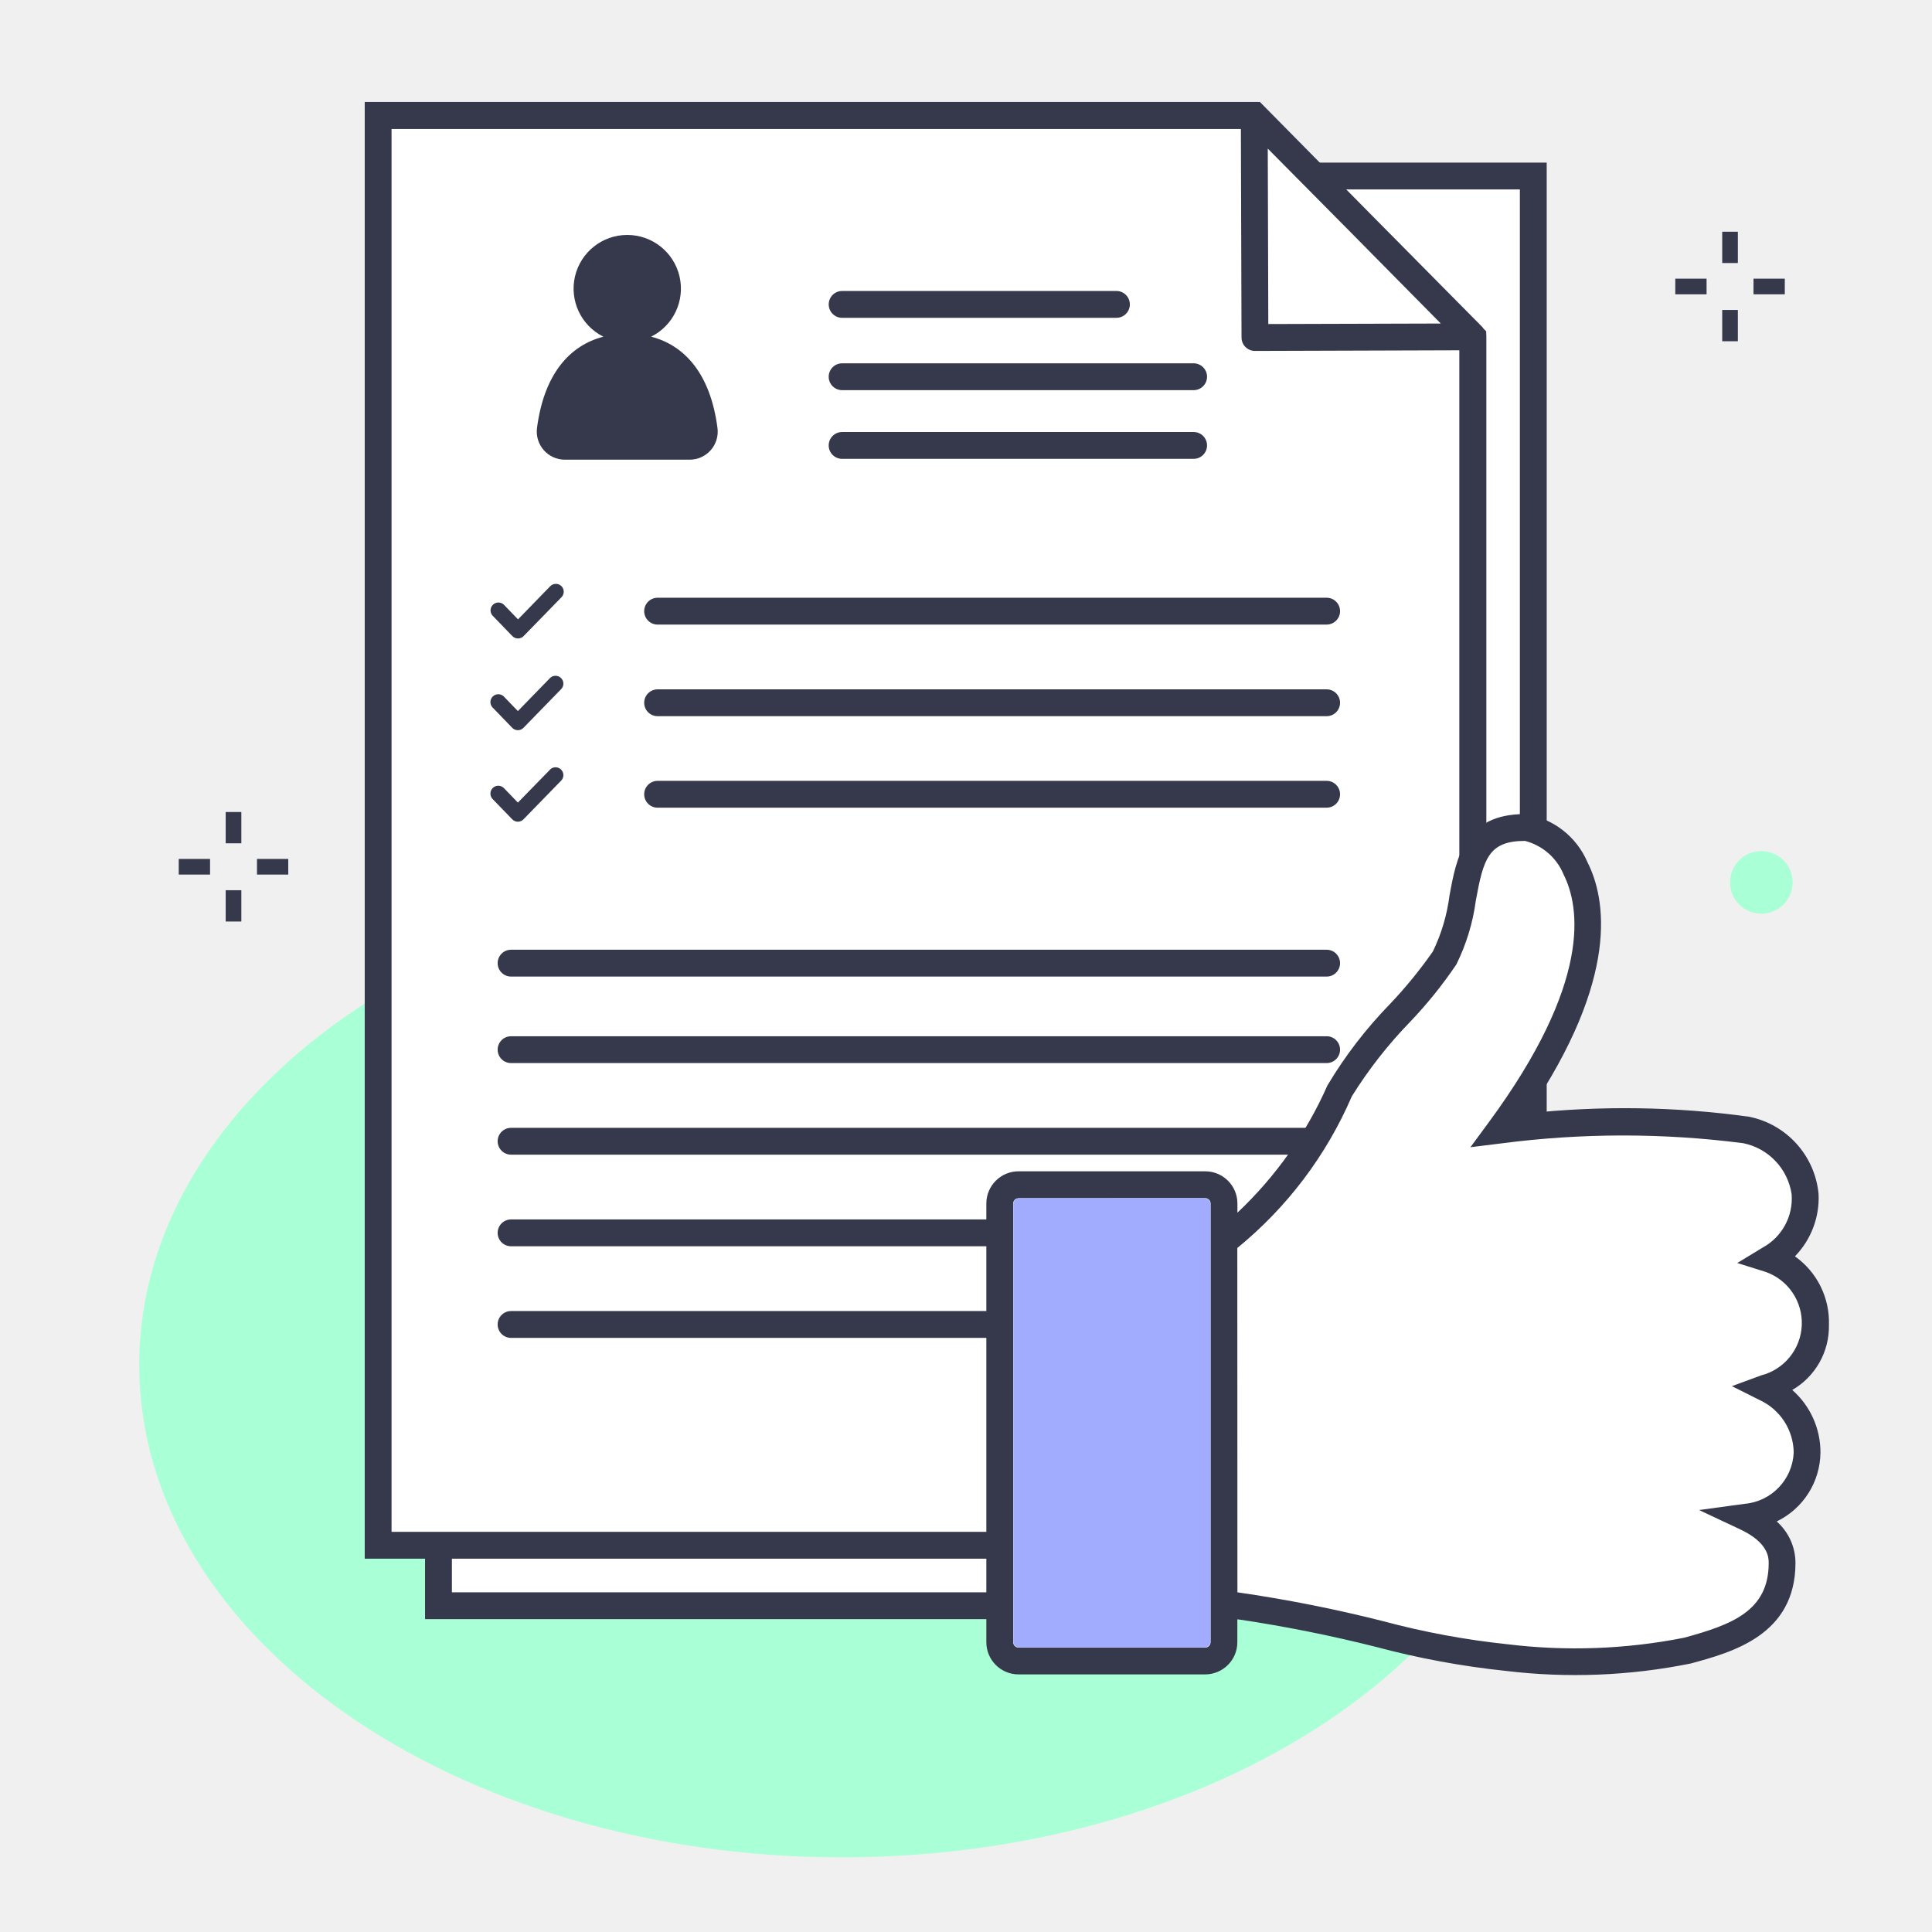
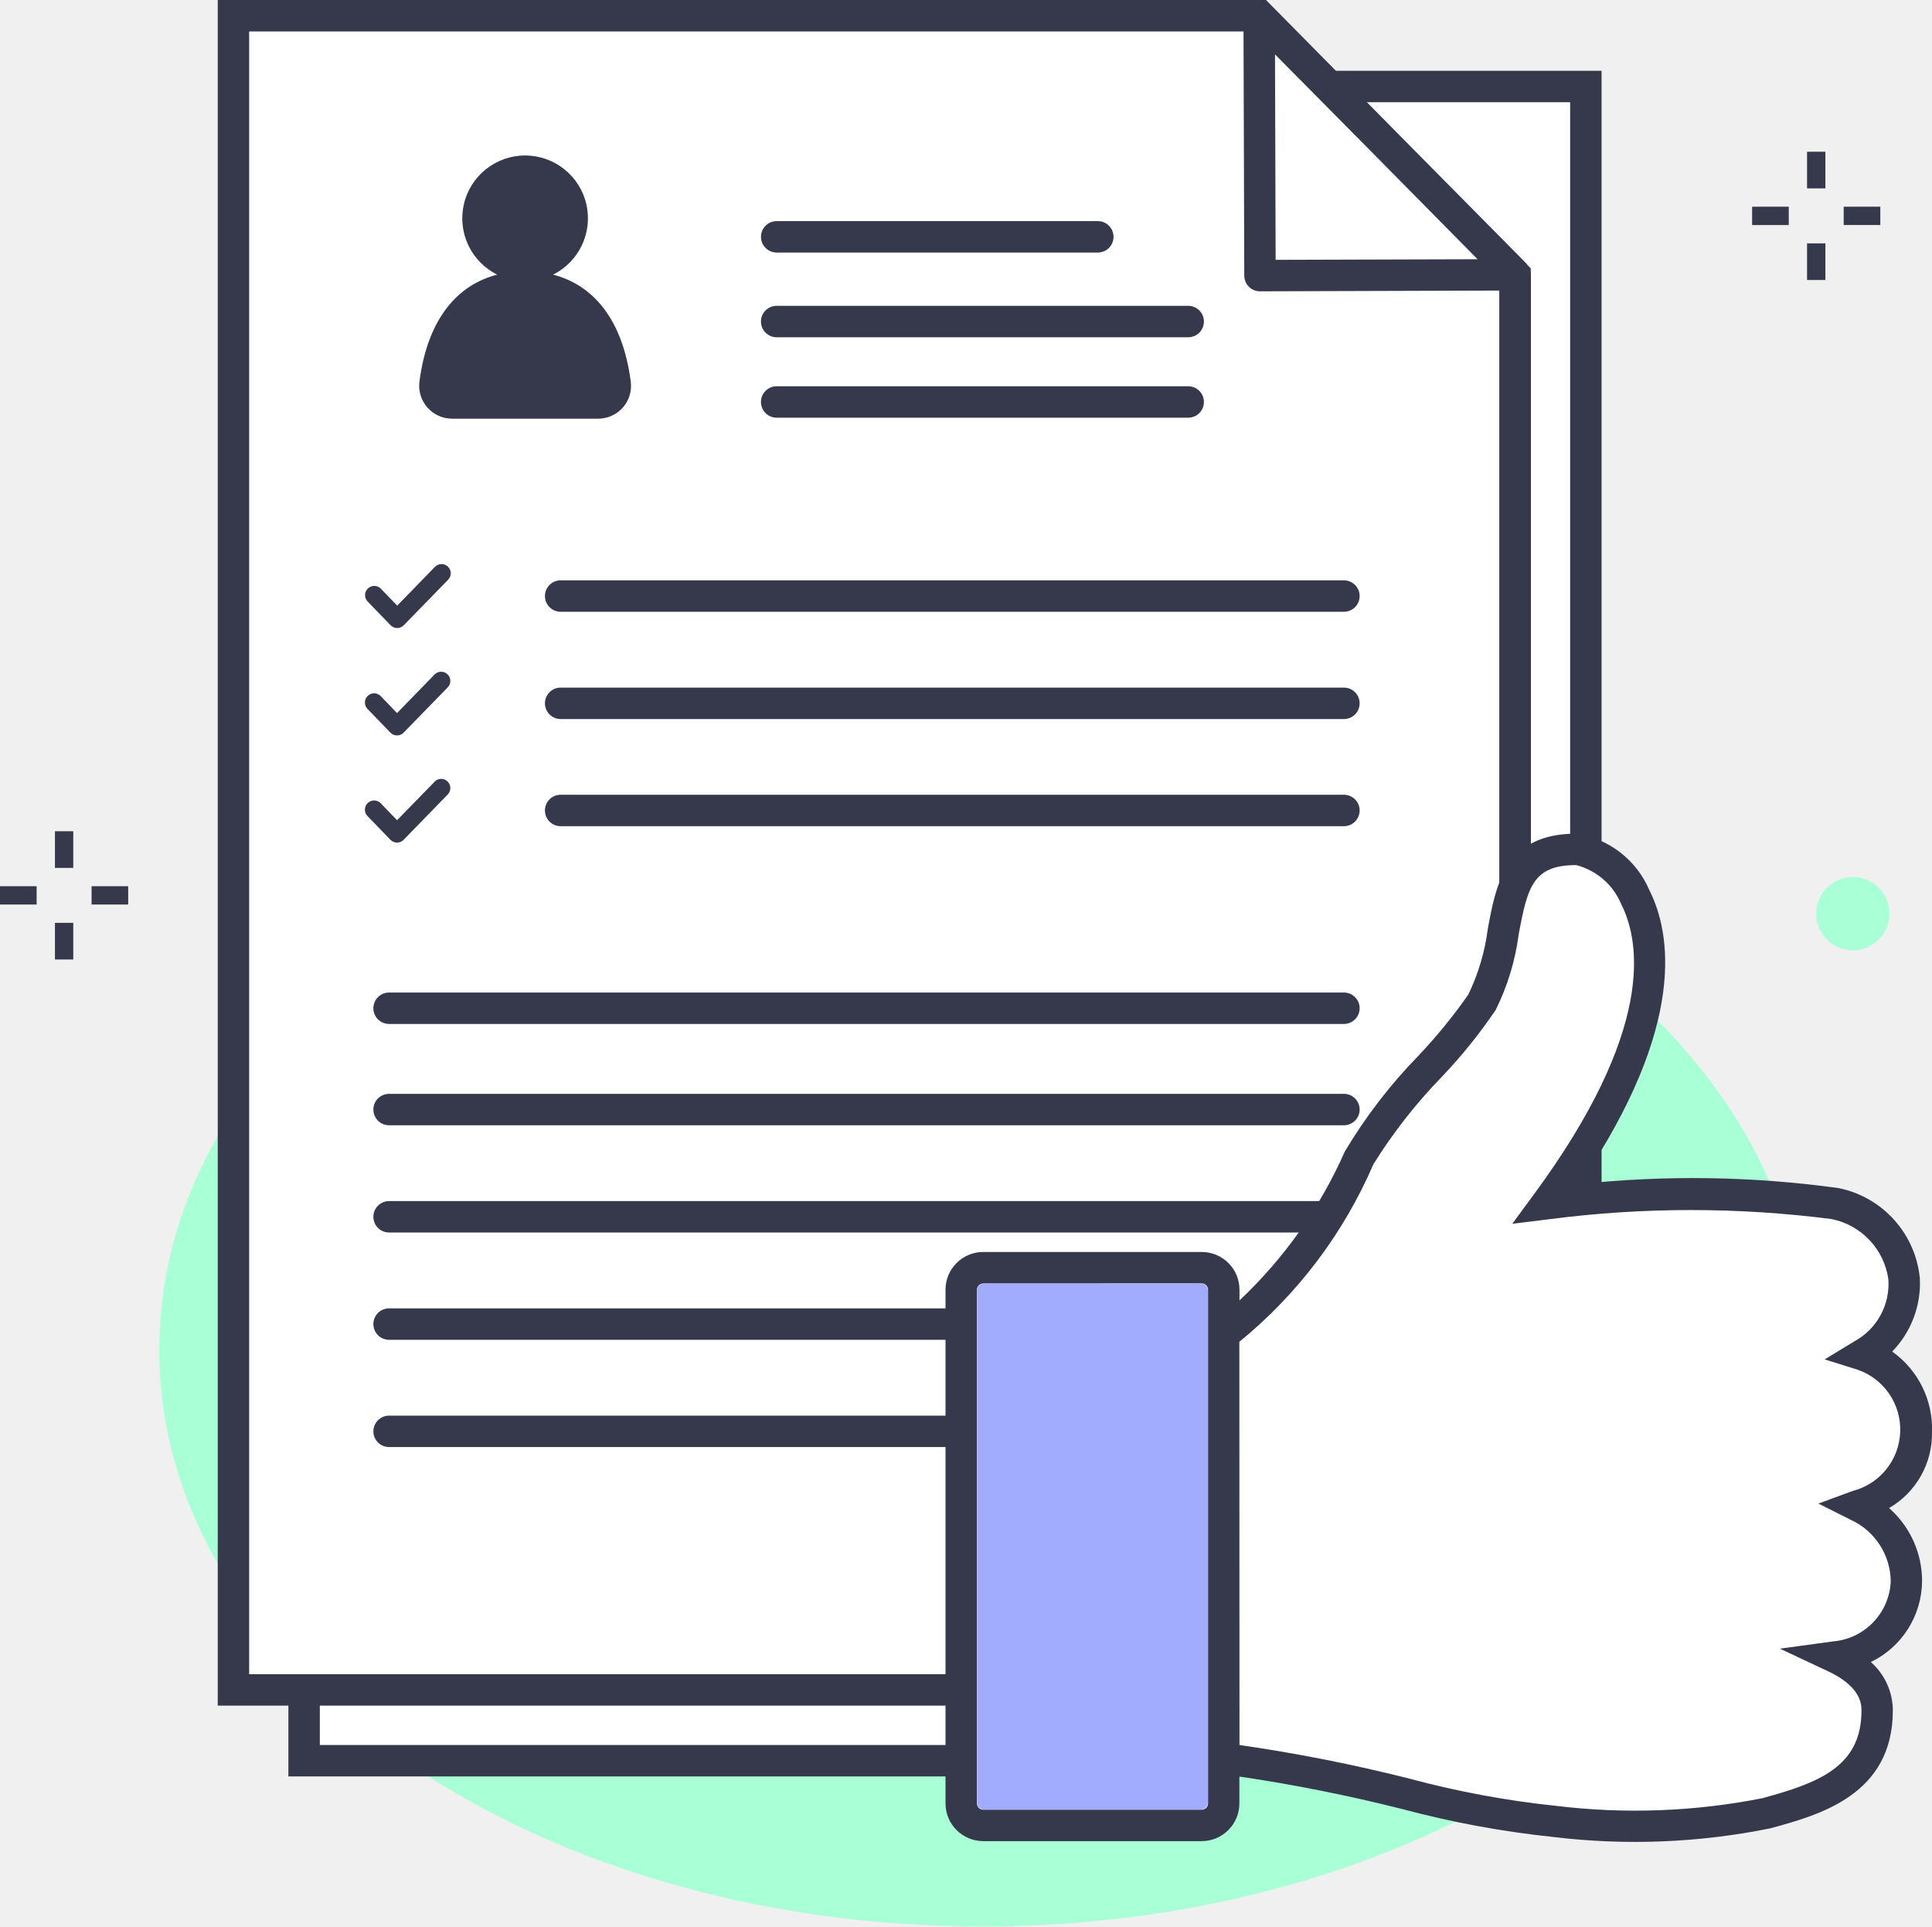
- <svg xmlns="http://www.w3.org/2000/svg" viewBox="0 0 72 72">
-   <g id="Layer_1" data-name="Layer 1">
-     <ellipse cx="31.384" cy="50.867" rx="26.195" ry="18.351" style="fill:#a9ffd6" />
-     <rect x="16.345" y="6.56" width="40.795" height="53.281" style="fill:#fff" />
-     <path d="M57.641,60.341h-41.8V6.06h41.8Zm-40.8-1h39.8V7.06h-39.8Z" style="fill:#36384b" />
-     <polygon points="54.887 57.588 14.092 57.588 14.092 4.307 46.742 4.307 54.887 12.552 54.887 57.588" style="fill:#fff" />
-     <path d="M21.047,17.131H25.7a1.045,1.045,0,0,0,1.039-1.177c-.263-2.03-1.229-3.086-2.474-3.407a2,2,0,1,0-1.778,0c-1.245.321-2.211,1.377-2.475,3.407A1.047,1.047,0,0,0,21.047,17.131Z" style="fill:#36384b" />
-     <path d="M49.44,23.276H24.507a.5.5,0,0,1,0-1H49.44a.5.5,0,0,1,0,1Z" style="fill:#36384b" />
-     <path d="M49.44,26.69H24.507a.5.5,0,0,1,0-1H49.44a.5.5,0,0,1,0,1Z" style="fill:#36384b" />
-     <path d="M49.44,30.1H24.507a.5.5,0,0,1,0-1H49.44a.5.5,0,0,1,0,1Z" style="fill:#36384b" />
-     <path d="M49.44,39.618H19.046a.5.5,0,0,1,0-1H49.44a.5.5,0,0,1,0,1Z" style="fill:#36384b" />
-     <path d="M49.44,36.394H19.046a.5.5,0,0,1,0-1H49.44a.5.5,0,0,1,0,1Z" style="fill:#36384b" />
-     <path d="M49.44,43.031H19.046a.5.5,0,0,1,0-1H49.44a.5.5,0,0,1,0,1Z" style="fill:#36384b" />
-     <path d="M49.44,46.445H19.046a.5.5,0,0,1,0-1H49.44a.5.5,0,0,1,0,1Z" style="fill:#36384b" />
-     <path d="M49.44,49.859H19.046a.5.5,0,0,1,0-1H49.44a.5.5,0,0,1,0,1Z" style="fill:#36384b" />
-     <path d="M41.606,11.844H31.384a.5.5,0,0,1,0-1H41.606a.5.5,0,0,1,0,1Z" style="fill:#36384b" />
-     <path d="M44.483,14.54h-13.1a.5.5,0,0,1,0-1h13.1a.5.5,0,0,1,0,1Z" style="fill:#36384b" />
-     <path d="M44.483,17.1h-13.1a.5.5,0,0,1,0-1h13.1a.5.5,0,0,1,0,1Z" style="fill:#36384b" />
-     <polygon points="54.9 12.552 46.742 4.319 46.768 12.578 54.9 12.552" style="fill:#fff" />
-     <path d="M55.387,12.448v-.1l-.115-.117c-.008-.009-.008-.021-.016-.03L51,7.9l-4.047-4.1H13.592V58.088h41.8V12.5A.451.451,0,0,0,55.387,12.448ZM50.263,8.583l3.431,3.474-6.428.019-.02-6.538ZM14.592,57.088V4.807H46.244l.024,7.773a.5.5,0,0,0,.147.353.506.506,0,0,0,.353.145h0l7.617-.024V57.088Z" style="fill:#36384b" />
-     <rect x="8.411" y="30.261" width="0.583" height="1.166" style="fill:#36384b" />
-     <rect x="8.411" y="33.176" width="0.583" height="1.166" style="fill:#36384b" />
-     <rect x="9.577" y="32.01" width="1.166" height="0.583" style="fill:#36384b" />
-     <polyline points="6.661 32.01 7.828 32.01 7.828 32.593 6.661 32.593" style="fill:#36384b" />
-     <rect x="64.182" y="8.636" width="0.583" height="1.166" style="fill:#36384b" />
-     <rect x="64.182" y="11.551" width="0.583" height="1.166" style="fill:#36384b" />
-     <rect x="65.348" y="10.385" width="1.166" height="0.583" style="fill:#36384b" />
-     <polyline points="62.433 10.385 63.599 10.385 63.599 10.968 62.433 10.968" style="fill:#36384b" />
-     <circle cx="65.64" cy="32.884" r="1.166" style="fill:#a9ffd6" />
-     <path d="M49.921,40.654c.559-1.254,3.345-3.926,3.916-4.954,1.141-2.057.194-4.862,2.995-4.862,1.245,0,5.05,3.137-.938,11.268a35.472,35.472,0,0,1,9.183,0,2.768,2.768,0,0,1,2.2,2.393,2.575,2.575,0,0,1-1.321,2.418,2.516,2.516,0,0,1-.155,4.812,2.672,2.672,0,0,1,1.545,2.405,2.5,2.5,0,0,1-2.28,2.406,1.929,1.929,0,0,1,1.346,1.7c0,2.282-1.95,2.839-3.528,3.268a21.572,21.572,0,0,1-6.736.259c-2.956-.207-6.292-1.5-10.534-1.993V46.256A14.021,14.021,0,0,0,49.921,40.654ZM37.262,61.2a.7.7,0,0,0,.7.7h6.957a.7.7,0,0,0,.7-.7V44.85a.7.7,0,0,0-.7-.7H37.958a.7.7,0,0,0-.7.7Z" style="fill:#fff" />
-     <path d="M44.915,62.4H37.958a1.2,1.2,0,0,1-1.2-1.2V44.851a1.2,1.2,0,0,1,1.2-1.2h6.957a1.2,1.2,0,0,1,1.2,1.2v.342a14.647,14.647,0,0,0,3.355-4.743h0A16.359,16.359,0,0,1,51.8,37.417a16.935,16.935,0,0,0,1.6-1.96,6.75,6.75,0,0,0,.619-2.084c.261-1.423.557-3.035,2.814-3.035a3.007,3.007,0,0,1,2.33,1.8c.674,1.334,1.226,4.273-2.22,9.353a33.894,33.894,0,0,1,8.24.126A3.246,3.246,0,0,1,67.773,44.5a3.122,3.122,0,0,1-.881,2.32,3.01,3.01,0,0,1,1.267,2.556A2.735,2.735,0,0,1,66.792,51.8a3.088,3.088,0,0,1,1.051,2.332A2.882,2.882,0,0,1,66.212,56.7a2.063,2.063,0,0,1,.7,1.542c0,2.69-2.345,3.328-3.9,3.751a21.681,21.681,0,0,1-6.9.276,31.313,31.313,0,0,1-4.821-.891,52.691,52.691,0,0,0-5.179-1.034V61.2A1.2,1.2,0,0,1,44.915,62.4Zm1.2-3.059a52.868,52.868,0,0,1,5.41,1.07,29.9,29.9,0,0,0,4.661.866,20.878,20.878,0,0,0,6.569-.242c1.79-.487,3.159-1,3.159-2.786,0-.186,0-.754-1.058-1.252l-1.537-.722L65,56.045a2.007,2.007,0,0,0,1.846-1.911,2.183,2.183,0,0,0-1.269-1.958l-1.034-.518,1.085-.4A2.017,2.017,0,0,0,65.8,47.4l-1.057-.331.946-.575a2.081,2.081,0,0,0,1.08-1.99,2.284,2.284,0,0,0-1.8-1.9,35.044,35.044,0,0,0-9.018.007l-1.152.142.688-.935C59.33,36.6,58.88,33.8,58.27,32.589a2.126,2.126,0,0,0-1.438-1.251c-1.366,0-1.549.68-1.831,2.216a7.638,7.638,0,0,1-.727,2.388,16.283,16.283,0,0,1-1.721,2.137,16.548,16.548,0,0,0-2.175,2.779h0a14.9,14.9,0,0,1-4.267,5.651ZM37.958,44.654a.2.2,0,0,0-.2.2V61.2a.2.2,0,0,0,.2.2h6.957a.2.2,0,0,0,.2-.2V44.851a.2.2,0,0,0-.2-.2Z" style="fill:#36384b" />
-     <rect x="37.763" y="44.654" width="7.348" height="16.74" rx="0.22" style="fill:#a2acff" />
-     <path d="M20.505,28.675,19.3,29.91l-.528-.547a.293.293,0,0,0-.421.407l.738.763a.292.292,0,0,0,.21.089h0a.289.289,0,0,0,.209-.088l1.413-1.451a.293.293,0,0,0-.42-.408Z" style="fill:#36384b" />
-     <path d="M20.505,25.261,19.3,26.5l-.528-.547a.293.293,0,0,0-.421.407l.738.763a.292.292,0,0,0,.21.089h0a.289.289,0,0,0,.209-.088l1.413-1.451a.293.293,0,0,0-.42-.408Z" style="fill:#36384b" />
-     <path d="M20.505,21.847l-1.2,1.235-.528-.547a.293.293,0,0,0-.421.407l.738.763a.292.292,0,0,0,.21.089h0a.289.289,0,0,0,.209-.088l1.413-1.45a.293.293,0,0,0-.42-.409Z" style="fill:#36384b" />
-   </g>
+ <svg xmlns="http://www.w3.org/2000/svg" id="Layer_1" data-name="Layer 1" viewBox="0 0 61.498 61.311">
+   <ellipse cx="31.264" cy="42.96" rx="26.195" ry="18.351" style="fill:#a9ffd6" />
+   <rect x="9.683" y="2.753" width="40.795" height="53.281" style="fill:#fff" />
+   <path d="M56.641,62.341h-41.8V8.06h41.8Zm-40.8-1h39.8V9.06h-39.8Z" transform="translate(-5.661 -5.807)" style="fill:#36384b" />
+   <polygon points="48.226 53.781 7.43 53.781 7.43 0.5 40.081 0.5 48.226 8.746 48.226 53.781" style="fill:#fff" />
+   <path d="M20.047,19.131H24.7a1.045,1.045,0,0,0,1.039-1.177c-.263-2.03-1.229-3.086-2.474-3.407a2,2,0,1,0-1.778,0c-1.245.321-2.211,1.377-2.475,3.407A1.047,1.047,0,0,0,20.047,19.131Z" transform="translate(-5.661 -5.807)" style="fill:#36384b" />
+   <path d="M48.44,25.276H23.507a.5.5,0,0,1,0-1H48.44a.5.5,0,0,1,0,1Z" transform="translate(-5.661 -5.807)" style="fill:#36384b" />
+   <path d="M48.44,28.69H23.507a.5.5,0,0,1,0-1H48.44a.5.5,0,0,1,0,1Z" transform="translate(-5.661 -5.807)" style="fill:#36384b" />
+   <path d="M48.44,32.1H23.507a.5.5,0,0,1,0-1H48.44a.5.5,0,0,1,0,1Z" transform="translate(-5.661 -5.807)" style="fill:#36384b" />
+   <path d="M48.44,41.618H18.046a.5.5,0,0,1,0-1H48.44a.5.5,0,0,1,0,1Z" transform="translate(-5.661 -5.807)" style="fill:#36384b" />
+   <path d="M48.44,38.394H18.046a.5.5,0,0,1,0-1H48.44a.5.5,0,0,1,0,1Z" transform="translate(-5.661 -5.807)" style="fill:#36384b" />
+   <path d="M48.44,45.031H18.046a.5.5,0,0,1,0-1H48.44a.5.5,0,0,1,0,1Z" transform="translate(-5.661 -5.807)" style="fill:#36384b" />
+   <path d="M48.44,48.445H18.046a.5.5,0,0,1,0-1H48.44a.5.5,0,0,1,0,1Z" transform="translate(-5.661 -5.807)" style="fill:#36384b" />
+   <path d="M48.44,51.859H18.046a.5.5,0,0,1,0-1H48.44a.5.5,0,0,1,0,1Z" transform="translate(-5.661 -5.807)" style="fill:#36384b" />
+   <path d="M40.606,13.844H30.384a.5.5,0,0,1,0-1H40.606a.5.5,0,0,1,0,1Z" transform="translate(-5.661 -5.807)" style="fill:#36384b" />
+   <path d="M43.483,16.54h-13.1a.5.5,0,0,1,0-1h13.1a.5.5,0,0,1,0,1Z" transform="translate(-5.661 -5.807)" style="fill:#36384b" />
+   <path d="M43.483,19.1h-13.1a.5.5,0,0,1,0-1h13.1a.5.5,0,0,1,0,1Z" transform="translate(-5.661 -5.807)" style="fill:#36384b" />
+   <polygon points="48.238 8.746 40.081 0.513 40.106 8.771 48.238 8.746" style="fill:#fff" />
+   <path d="M54.387,14.448v-.1l-.115-.117c-.008-.009-.008-.021-.016-.03L50,9.9l-4.047-4.1H12.592V60.088h41.8V14.5A.451.451,0,0,0,54.387,14.448Zm-5.124-3.865,3.431,3.474-6.428.019-.02-6.538ZM13.592,59.088V6.807H45.244l.024,7.773a.5.5,0,0,0,.147.353.506.506,0,0,0,.353.145h0l7.617-.024V59.088Z" transform="translate(-5.661 -5.807)" style="fill:#36384b" />
+   <rect x="1.749" y="26.454" width="0.583" height="1.166" style="fill:#36384b" />
+   <rect x="1.749" y="29.369" width="0.583" height="1.166" style="fill:#36384b" />
+   <rect x="2.915" y="28.203" width="1.166" height="0.583" style="fill:#36384b" />
+   <polyline points="0 28.203 1.166 28.203 1.166 28.786 0 28.786" style="fill:#36384b" />
+   <rect x="57.521" y="4.829" width="0.583" height="1.166" style="fill:#36384b" />
+   <rect x="57.521" y="7.745" width="0.583" height="1.166" style="fill:#36384b" />
+   <rect x="58.687" y="6.578" width="1.166" height="0.583" style="fill:#36384b" />
+   <polyline points="55.772 6.578 56.938 6.578 56.938 7.162 55.772 7.162" style="fill:#36384b" />
+   <circle cx="58.978" cy="29.078" r="1.166" style="fill:#a9ffd6" />
+   <path d="M48.921,42.654c.559-1.254,3.345-3.926,3.916-4.954,1.141-2.057.194-4.862,2.995-4.862,1.245,0,5.05,3.137-.938,11.268a35.472,35.472,0,0,1,9.183,0,2.768,2.768,0,0,1,2.2,2.393,2.575,2.575,0,0,1-1.321,2.418,2.516,2.516,0,0,1-.155,4.812,2.672,2.672,0,0,1,1.545,2.405,2.5,2.5,0,0,1-2.28,2.406,1.929,1.929,0,0,1,1.346,1.7c0,2.282-1.95,2.839-3.528,3.268a21.572,21.572,0,0,1-6.736.259c-2.956-.207-6.292-1.5-10.534-1.993V48.256A14.021,14.021,0,0,0,48.921,42.654ZM36.262,63.2a.7.7,0,0,0,.7.7h6.957a.7.7,0,0,0,.7-.7V46.85a.7.7,0,0,0-.7-.7H36.958a.7.7,0,0,0-.7.7Z" transform="translate(-5.661 -5.807)" style="fill:#fff" />
+   <path d="M43.915,64.4H36.958a1.2,1.2,0,0,1-1.2-1.2V46.851a1.2,1.2,0,0,1,1.2-1.2h6.957a1.2,1.2,0,0,1,1.2,1.2v.342a14.647,14.647,0,0,0,3.355-4.743h0A16.359,16.359,0,0,1,50.8,39.417a16.935,16.935,0,0,0,1.6-1.96,6.75,6.75,0,0,0,.619-2.084c.261-1.423.557-3.035,2.814-3.035a3.007,3.007,0,0,1,2.33,1.8c.674,1.334,1.226,4.273-2.22,9.353a33.894,33.894,0,0,1,8.24.126A3.246,3.246,0,0,1,66.773,46.5a3.122,3.122,0,0,1-.881,2.32,3.01,3.01,0,0,1,1.267,2.556A2.735,2.735,0,0,1,65.792,53.8a3.088,3.088,0,0,1,1.051,2.332A2.882,2.882,0,0,1,65.212,58.7a2.063,2.063,0,0,1,.7,1.542c0,2.69-2.345,3.328-3.9,3.751a21.681,21.681,0,0,1-6.9.276,31.313,31.313,0,0,1-4.821-.891,52.691,52.691,0,0,0-5.179-1.034V63.2A1.2,1.2,0,0,1,43.915,64.4Zm1.2-3.059a52.868,52.868,0,0,1,5.41,1.07,29.9,29.9,0,0,0,4.661.866,20.878,20.878,0,0,0,6.569-.242c1.79-.487,3.159-1,3.159-2.786,0-.186,0-.754-1.058-1.252l-1.537-.722L64,58.045a2.007,2.007,0,0,0,1.846-1.911,2.183,2.183,0,0,0-1.269-1.958l-1.034-.518,1.085-.4A2.017,2.017,0,0,0,64.8,49.4l-1.057-.331.946-.575a2.081,2.081,0,0,0,1.08-1.99,2.284,2.284,0,0,0-1.8-1.9,35.044,35.044,0,0,0-9.018.007l-1.152.142.688-.935C58.33,38.6,57.88,35.8,57.27,34.589a2.126,2.126,0,0,0-1.438-1.251c-1.366,0-1.549.68-1.831,2.216a7.638,7.638,0,0,1-.727,2.388,16.283,16.283,0,0,1-1.721,2.137,16.548,16.548,0,0,0-2.175,2.779h0a14.9,14.9,0,0,1-4.267,5.651ZM36.958,46.654a.2.2,0,0,0-.2.2V63.2a.2.2,0,0,0,.2.2h6.957a.2.2,0,0,0,.2-.2V46.851a.2.2,0,0,0-.2-.2Z" transform="translate(-5.661 -5.807)" style="fill:#36384b" />
+   <rect x="31.101" y="40.848" width="7.348" height="16.74" rx="0.22" style="fill:#a2acff" />
+   <path d="M19.505,30.675,18.3,31.91l-.528-.547a.293.293,0,0,0-.421.407l.738.763a.292.292,0,0,0,.21.089h0a.289.289,0,0,0,.209-.088l1.413-1.451a.293.293,0,0,0-.42-.408Z" transform="translate(-5.661 -5.807)" style="fill:#36384b" />
+   <path d="M19.505,27.261,18.3,28.5l-.528-.547a.293.293,0,0,0-.421.407l.738.763a.292.292,0,0,0,.21.089h0a.289.289,0,0,0,.209-.088l1.413-1.451a.293.293,0,0,0-.42-.408Z" transform="translate(-5.661 -5.807)" style="fill:#36384b" />
+   <path d="M19.505,23.847l-1.2,1.235-.528-.547a.293.293,0,0,0-.421.407l.738.763a.292.292,0,0,0,.21.089h0a.289.289,0,0,0,.209-.088l1.413-1.45a.293.293,0,0,0-.42-.409Z" transform="translate(-5.661 -5.807)" style="fill:#36384b" />
</svg>
